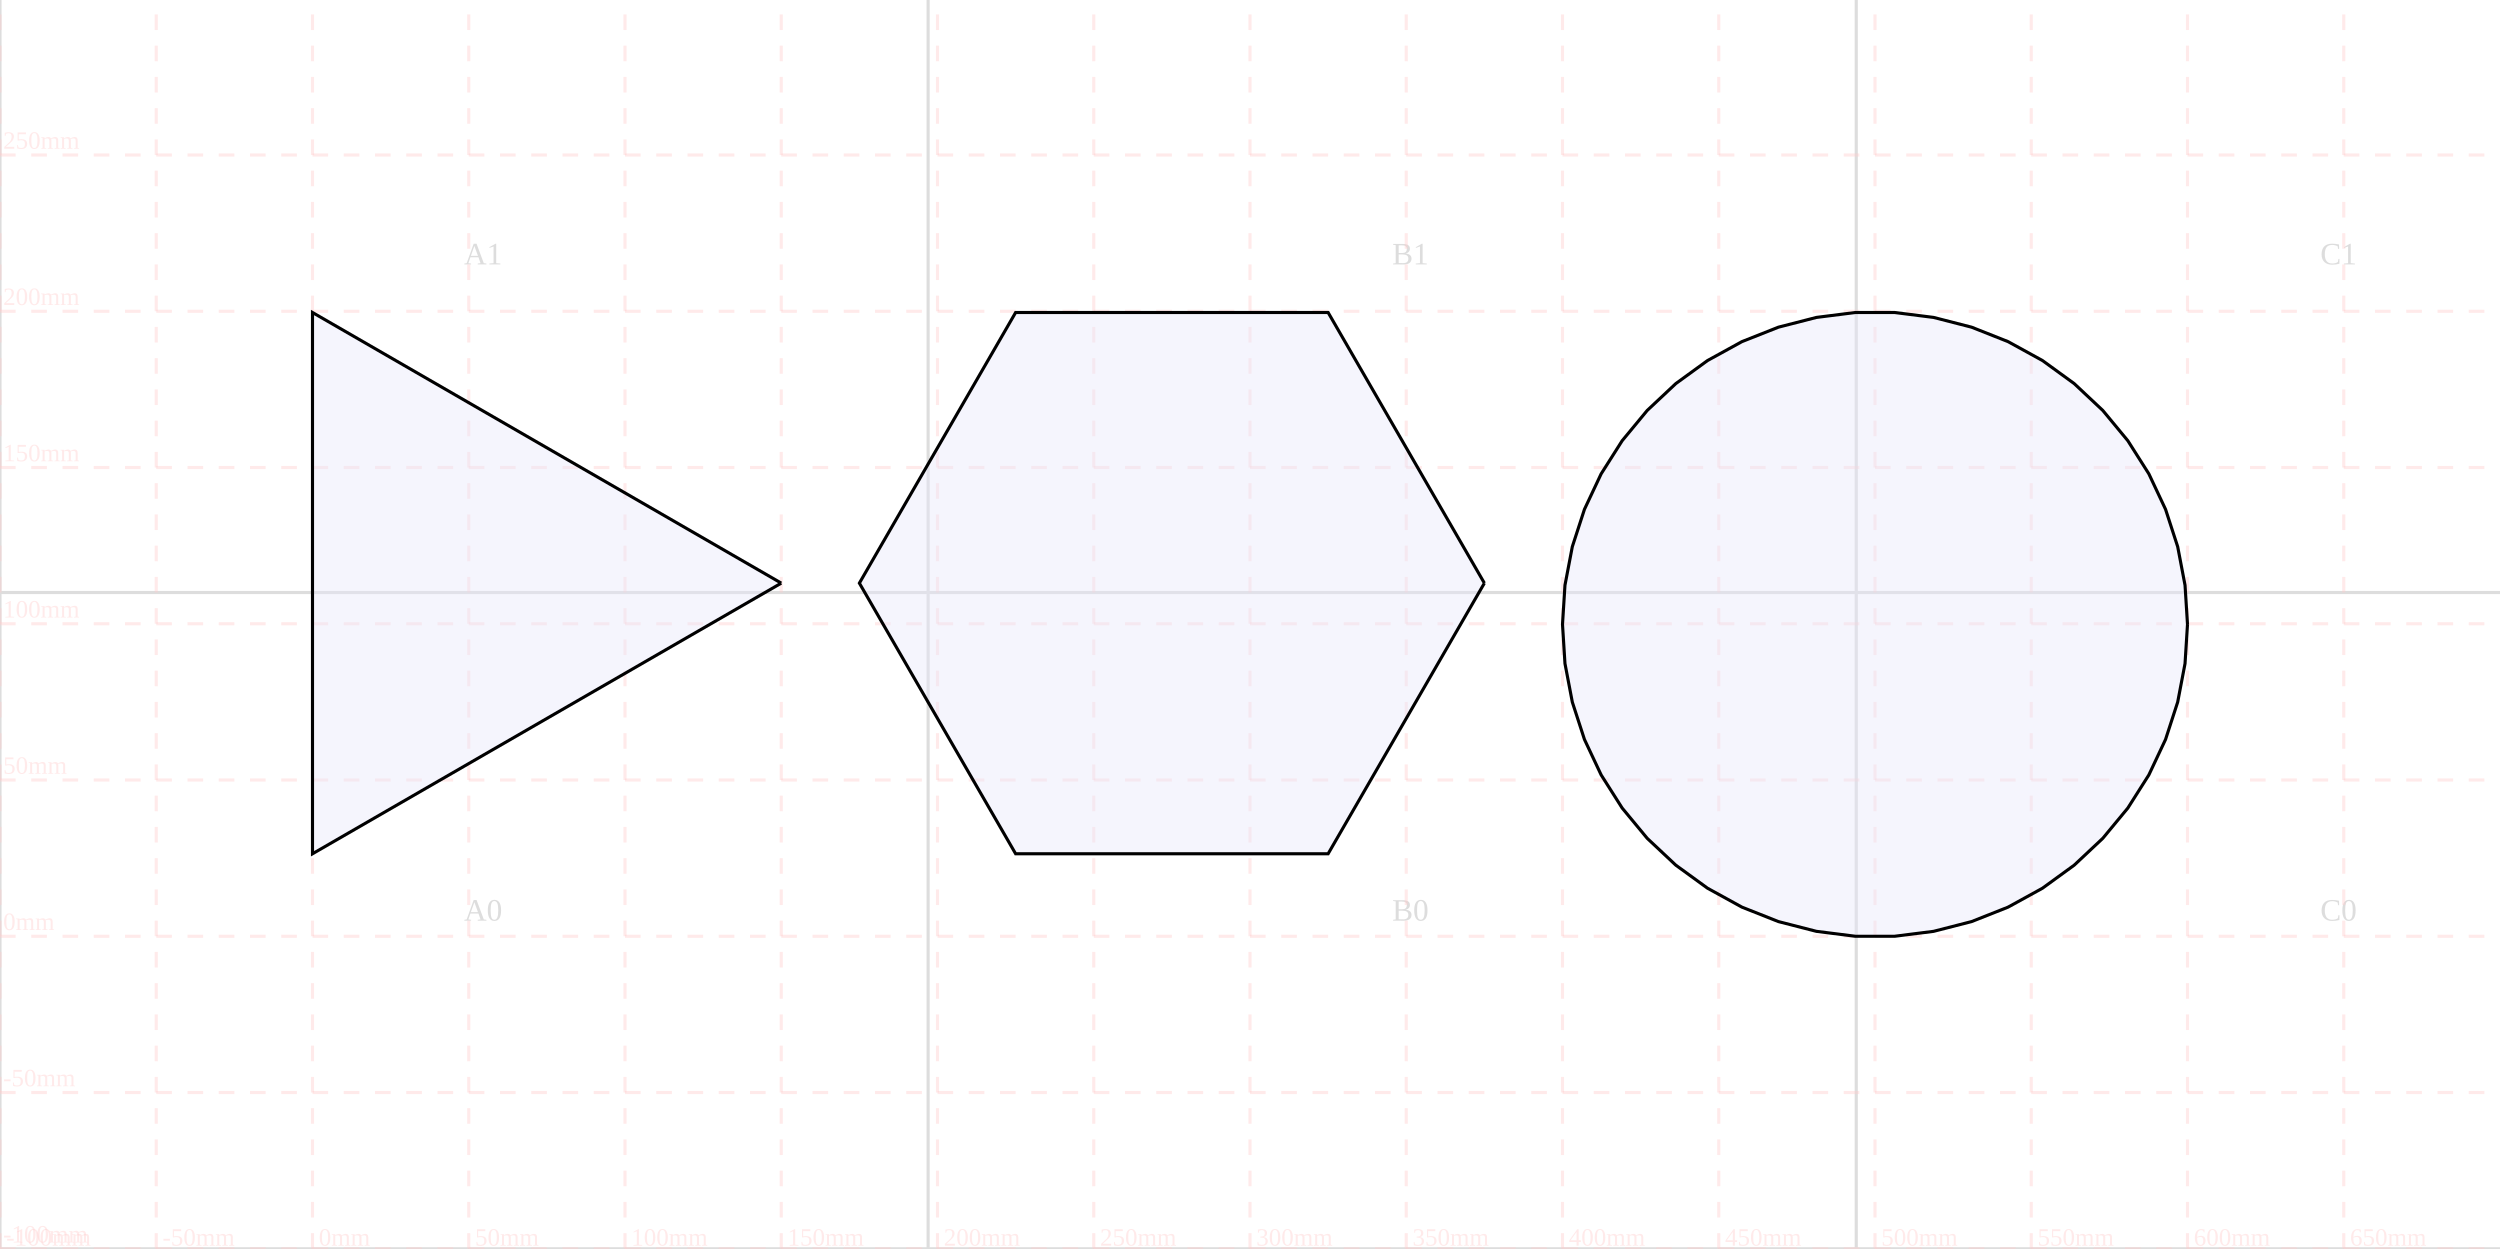
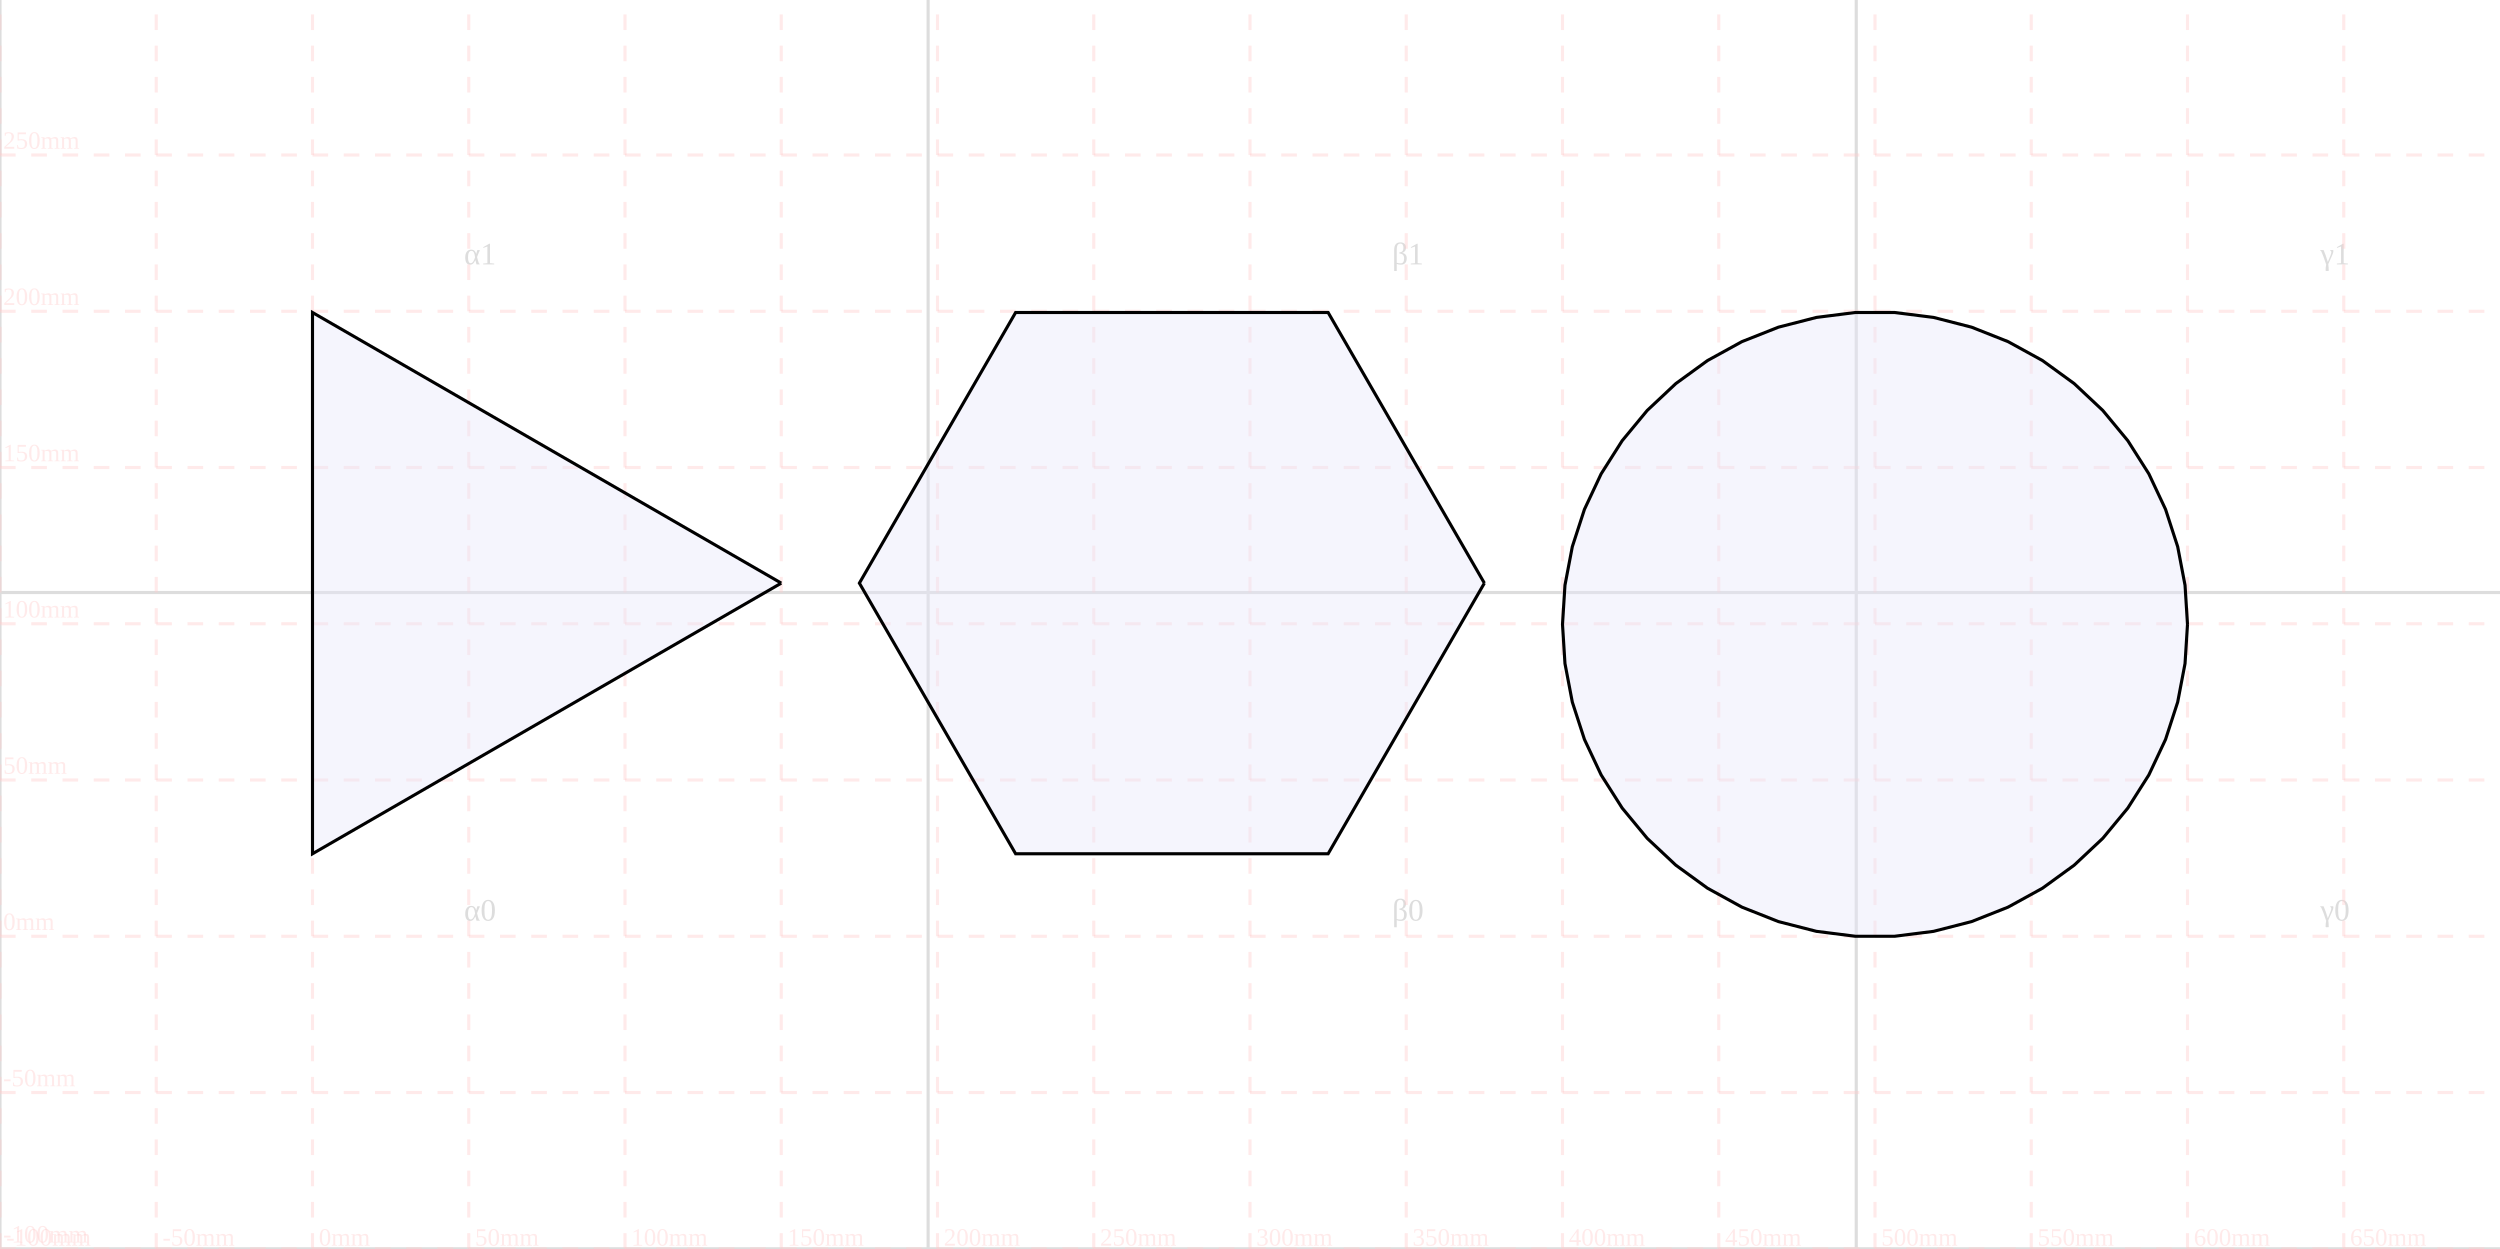
<svg xmlns="http://www.w3.org/2000/svg" width="800.0" height="399.605" viewBox="-75.0 -125.0 800.0 399.605" stroke="black" fill="none">
  <defs>
</defs>
  <path d="M-75.0,274.605 L725.0,274.605" stroke="#dddddd" />
  <path d="M-75.0,64.605 L725.0,64.605" stroke="#dddddd" />
  <path d="M-75.0,274.605 L-75.0,-125.0" stroke="#dddddd" />
  <path d="M222.0,274.605 L222.0,-125.0" stroke="#dddddd" />
  <path d="M519.0,274.605 L519.0,-125.0" stroke="#dddddd" />
-   <text x="73.5" y="169.605" font-size="10" stroke="none" fill="#dddddd" dy="0em">A0</text>
-   <text x="73.5" y="-40.395" font-size="10" stroke="none" fill="#dddddd" dy="0em">A1</text>
-   <text x="370.5" y="169.605" font-size="10" stroke="none" fill="#dddddd" dy="0em">B0</text>
-   <text x="370.5" y="-40.395" font-size="10" stroke="none" fill="#dddddd" dy="0em">B1</text>
-   <text x="667.5" y="169.605" font-size="10" stroke="none" fill="#dddddd" dy="0em">C0</text>
-   <text x="667.5" y="-40.395" font-size="10" stroke="none" fill="#dddddd" dy="0em">C1</text>
+   <text x="73.5" y="169.605" font-size="10" stroke="none" fill="#dddddd" dy="0em">α0</text>
+   <text x="73.5" y="-40.395" font-size="10" stroke="none" fill="#dddddd" dy="0em">α1</text>
+   <text x="370.5" y="169.605" font-size="10" stroke="none" fill="#dddddd" dy="0em">β0</text>
+   <text x="370.5" y="-40.395" font-size="10" stroke="none" fill="#dddddd" dy="0em">β1</text>
+   <text x="667.5" y="169.605" font-size="10" stroke="none" fill="#dddddd" dy="0em">γ0</text>
+   <text x="667.5" y="-40.395" font-size="10" stroke="none" fill="#dddddd" dy="0em">γ1</text>
  <path d="M-75.0,274.605 L725.0,274.605" stroke="#ffcccc66" stroke-dasharray="5" />
  <text x="-74.0" y="272.605" font-size="8" stroke="none" fill="#ffcccc66" dy="0em">-100mm</text>
  <path d="M-75.0,224.605 L725.0,224.605" stroke="#ffcccc66" stroke-dasharray="5" />
  <text x="-74.0" y="222.605" font-size="8" stroke="none" fill="#ffcccc66" dy="0em">-50mm</text>
  <path d="M-75.0,174.605 L725.0,174.605" stroke="#ffcccc66" stroke-dasharray="5" />
  <text x="-74.0" y="172.605" font-size="8" stroke="none" fill="#ffcccc66" dy="0em">0mm</text>
  <path d="M-75.0,124.605 L725.0,124.605" stroke="#ffcccc66" stroke-dasharray="5" />
  <text x="-74.0" y="122.605" font-size="8" stroke="none" fill="#ffcccc66" dy="0em">50mm</text>
  <path d="M-75.0,74.605 L725.0,74.605" stroke="#ffcccc66" stroke-dasharray="5" />
  <text x="-74.0" y="72.605" font-size="8" stroke="none" fill="#ffcccc66" dy="0em">100mm</text>
  <path d="M-75.0,24.605 L725.0,24.605" stroke="#ffcccc66" stroke-dasharray="5" />
  <text x="-74.0" y="22.605" font-size="8" stroke="none" fill="#ffcccc66" dy="0em">150mm</text>
  <path d="M-75.0,-25.395 L725.0,-25.395" stroke="#ffcccc66" stroke-dasharray="5" />
  <text x="-74.0" y="-27.395" font-size="8" stroke="none" fill="#ffcccc66" dy="0em">200mm</text>
  <path d="M-75.0,-75.395 L725.0,-75.395" stroke="#ffcccc66" stroke-dasharray="5" />
  <text x="-74.0" y="-77.395" font-size="8" stroke="none" fill="#ffcccc66" dy="0em">250mm</text>
  <path d="M-75.0,274.605 L-75.0,-125.0" stroke="#ffcccc66" stroke-dasharray="5" />
  <text x="-73.0" y="273.605" font-size="8" stroke="none" fill="#ffcccc66" dy="0em">-100mm</text>
  <path d="M-25.0,274.605 L-25.0,-125.0" stroke="#ffcccc66" stroke-dasharray="5" />
  <text x="-23.0" y="273.605" font-size="8" stroke="none" fill="#ffcccc66" dy="0em">-50mm</text>
  <path d="M25.0,274.605 L25.0,-125.0" stroke="#ffcccc66" stroke-dasharray="5" />
  <text x="27.0" y="273.605" font-size="8" stroke="none" fill="#ffcccc66" dy="0em">0mm</text>
  <path d="M75.0,274.605 L75.0,-125.0" stroke="#ffcccc66" stroke-dasharray="5" />
  <text x="77.0" y="273.605" font-size="8" stroke="none" fill="#ffcccc66" dy="0em">50mm</text>
  <path d="M125.0,274.605 L125.0,-125.0" stroke="#ffcccc66" stroke-dasharray="5" />
  <text x="127.0" y="273.605" font-size="8" stroke="none" fill="#ffcccc66" dy="0em">100mm</text>
  <path d="M175.0,274.605 L175.0,-125.0" stroke="#ffcccc66" stroke-dasharray="5" />
  <text x="177.0" y="273.605" font-size="8" stroke="none" fill="#ffcccc66" dy="0em">150mm</text>
  <path d="M225.0,274.605 L225.0,-125.0" stroke="#ffcccc66" stroke-dasharray="5" />
  <text x="227.0" y="273.605" font-size="8" stroke="none" fill="#ffcccc66" dy="0em">200mm</text>
  <path d="M275.0,274.605 L275.0,-125.0" stroke="#ffcccc66" stroke-dasharray="5" />
  <text x="277.0" y="273.605" font-size="8" stroke="none" fill="#ffcccc66" dy="0em">250mm</text>
  <path d="M325.0,274.605 L325.0,-125.0" stroke="#ffcccc66" stroke-dasharray="5" />
  <text x="327.0" y="273.605" font-size="8" stroke="none" fill="#ffcccc66" dy="0em">300mm</text>
  <path d="M375.0,274.605 L375.0,-125.0" stroke="#ffcccc66" stroke-dasharray="5" />
  <text x="377.0" y="273.605" font-size="8" stroke="none" fill="#ffcccc66" dy="0em">350mm</text>
  <path d="M425.0,274.605 L425.0,-125.0" stroke="#ffcccc66" stroke-dasharray="5" />
  <text x="427.0" y="273.605" font-size="8" stroke="none" fill="#ffcccc66" dy="0em">400mm</text>
  <path d="M475.0,274.605 L475.0,-125.0" stroke="#ffcccc66" stroke-dasharray="5" />
  <text x="477.0" y="273.605" font-size="8" stroke="none" fill="#ffcccc66" dy="0em">450mm</text>
  <path d="M525.0,274.605 L525.0,-125.0" stroke="#ffcccc66" stroke-dasharray="5" />
  <text x="527.0" y="273.605" font-size="8" stroke="none" fill="#ffcccc66" dy="0em">500mm</text>
  <path d="M575.0,274.605 L575.0,-125.0" stroke="#ffcccc66" stroke-dasharray="5" />
  <text x="577.0" y="273.605" font-size="8" stroke="none" fill="#ffcccc66" dy="0em">550mm</text>
  <path d="M625.0,274.605 L625.0,-125.0" stroke="#ffcccc66" stroke-dasharray="5" />
  <text x="627.0" y="273.605" font-size="8" stroke="none" fill="#ffcccc66" dy="0em">600mm</text>
  <path d="M675.0,274.605 L675.0,-125.0" stroke="#ffcccc66" stroke-dasharray="5" />
  <text x="677.0" y="273.605" font-size="8" stroke="none" fill="#ffcccc66" dy="0em">650mm</text>
  <g>
    <path d="M175,61.603 L25,-25.0 L25.0,148.205 L175,61.603" fill="#E6E6FA66" stroke="black" />
  </g>
  <g>
    <path d="M400,61.603 L350,-25 L250,-25.0 L200,61.603 L250.0,148.205 L350.0,148.205 L400,61.603" fill="#E6E6FA66" stroke="black" />
  </g>
  <g>
    <path d="M625.0,74.803 L624.211,62.269 L621.858,49.934 L617.978,37.99 L612.631,26.627 L605.902,16.024 L597.897,6.348 L588.742,-2.249 L578.583,-9.63 L567.578,-15.68 L555.902,-20.303 L543.738,-23.426 L531.279,-25.0 L518.721,-25.0 L506.262,-23.426 L494.098,-20.303 L482.422,-15.68 L471.417,-9.63 L461.258,-2.249 L452.103,6.348 L444.098,16.024 L437.369,26.627 L432.022,37.99 L428.142,49.934 L425.789,62.269 L425.0,74.803 L425.789,87.336 L428.142,99.672 L432.022,111.615 L437.369,122.978 L444.098,133.581 L452.103,143.257 L461.258,151.854 L471.417,159.235 L482.422,165.285 L494.098,169.908 L506.262,173.031 L518.721,174.605 L531.279,174.605 L543.738,173.031 L555.902,169.908 L567.578,165.285 L578.583,159.235 L588.742,151.854 L597.897,143.257 L605.902,133.581 L612.631,122.978 L617.978,111.615 L621.858,99.672 L624.211,87.336 L625.0,74.803" fill="#E6E6FA66" stroke="black" />
  </g>
</svg>
